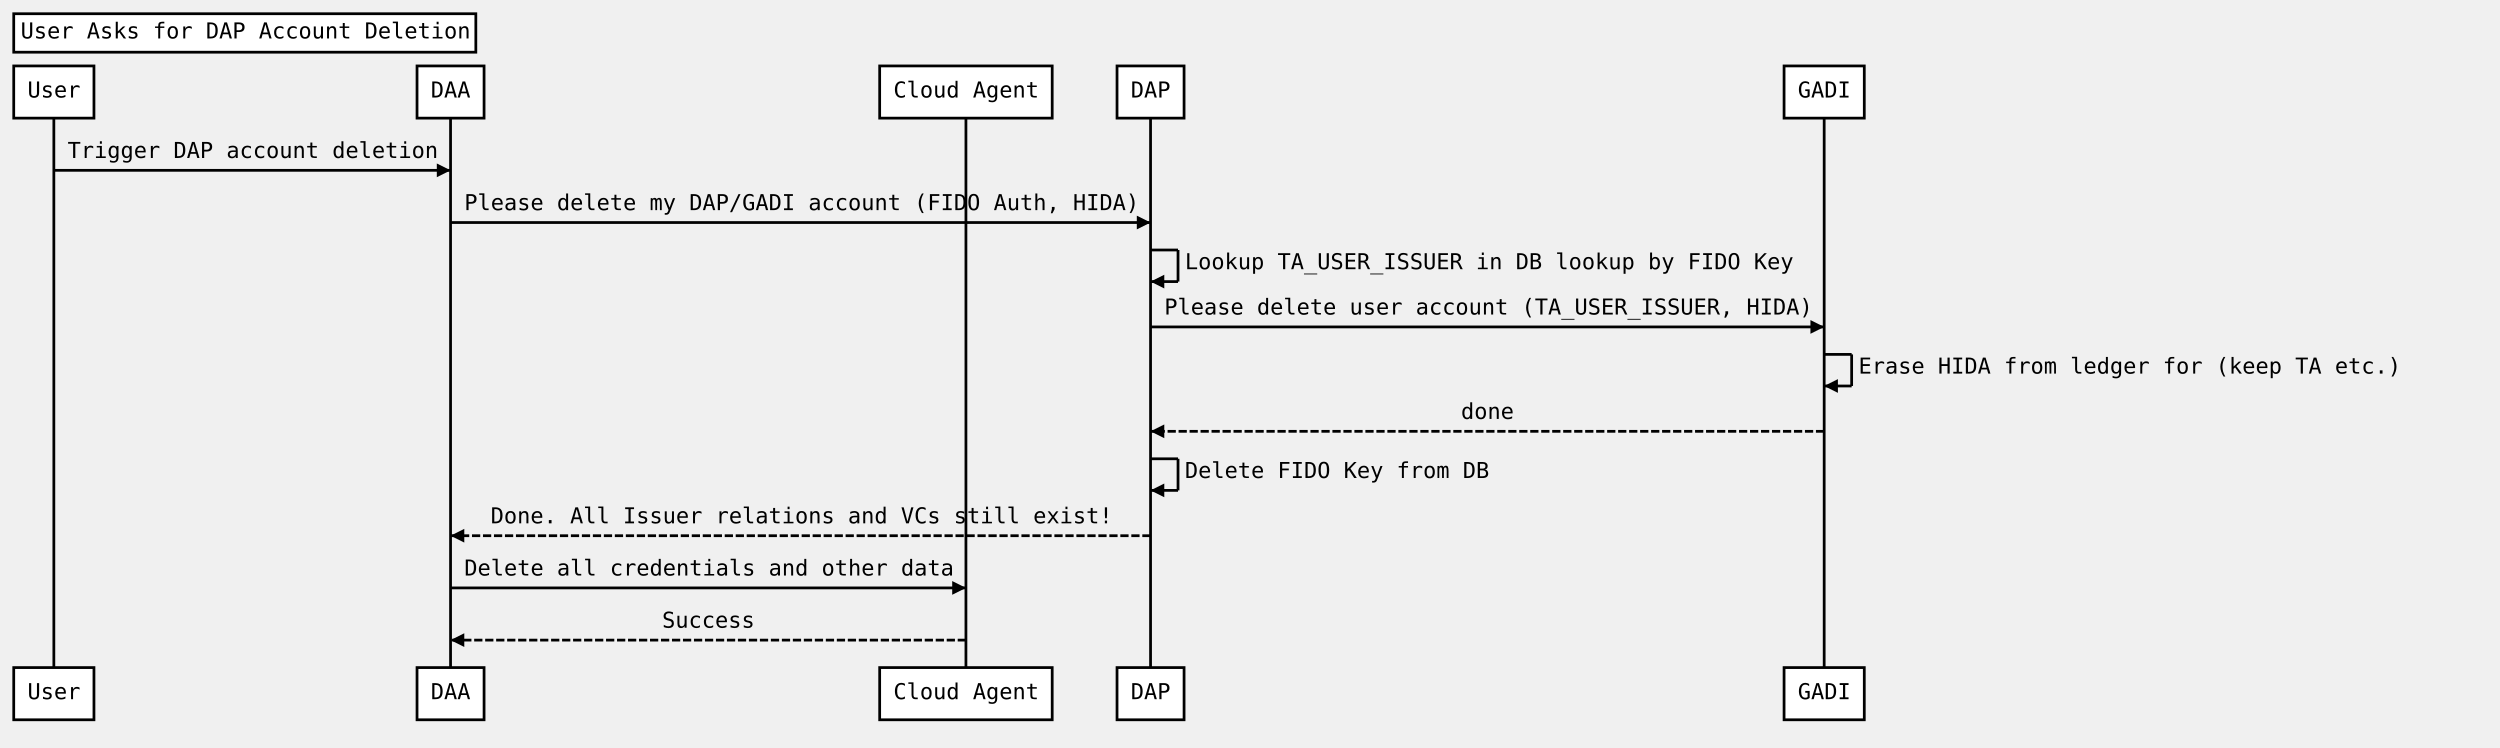
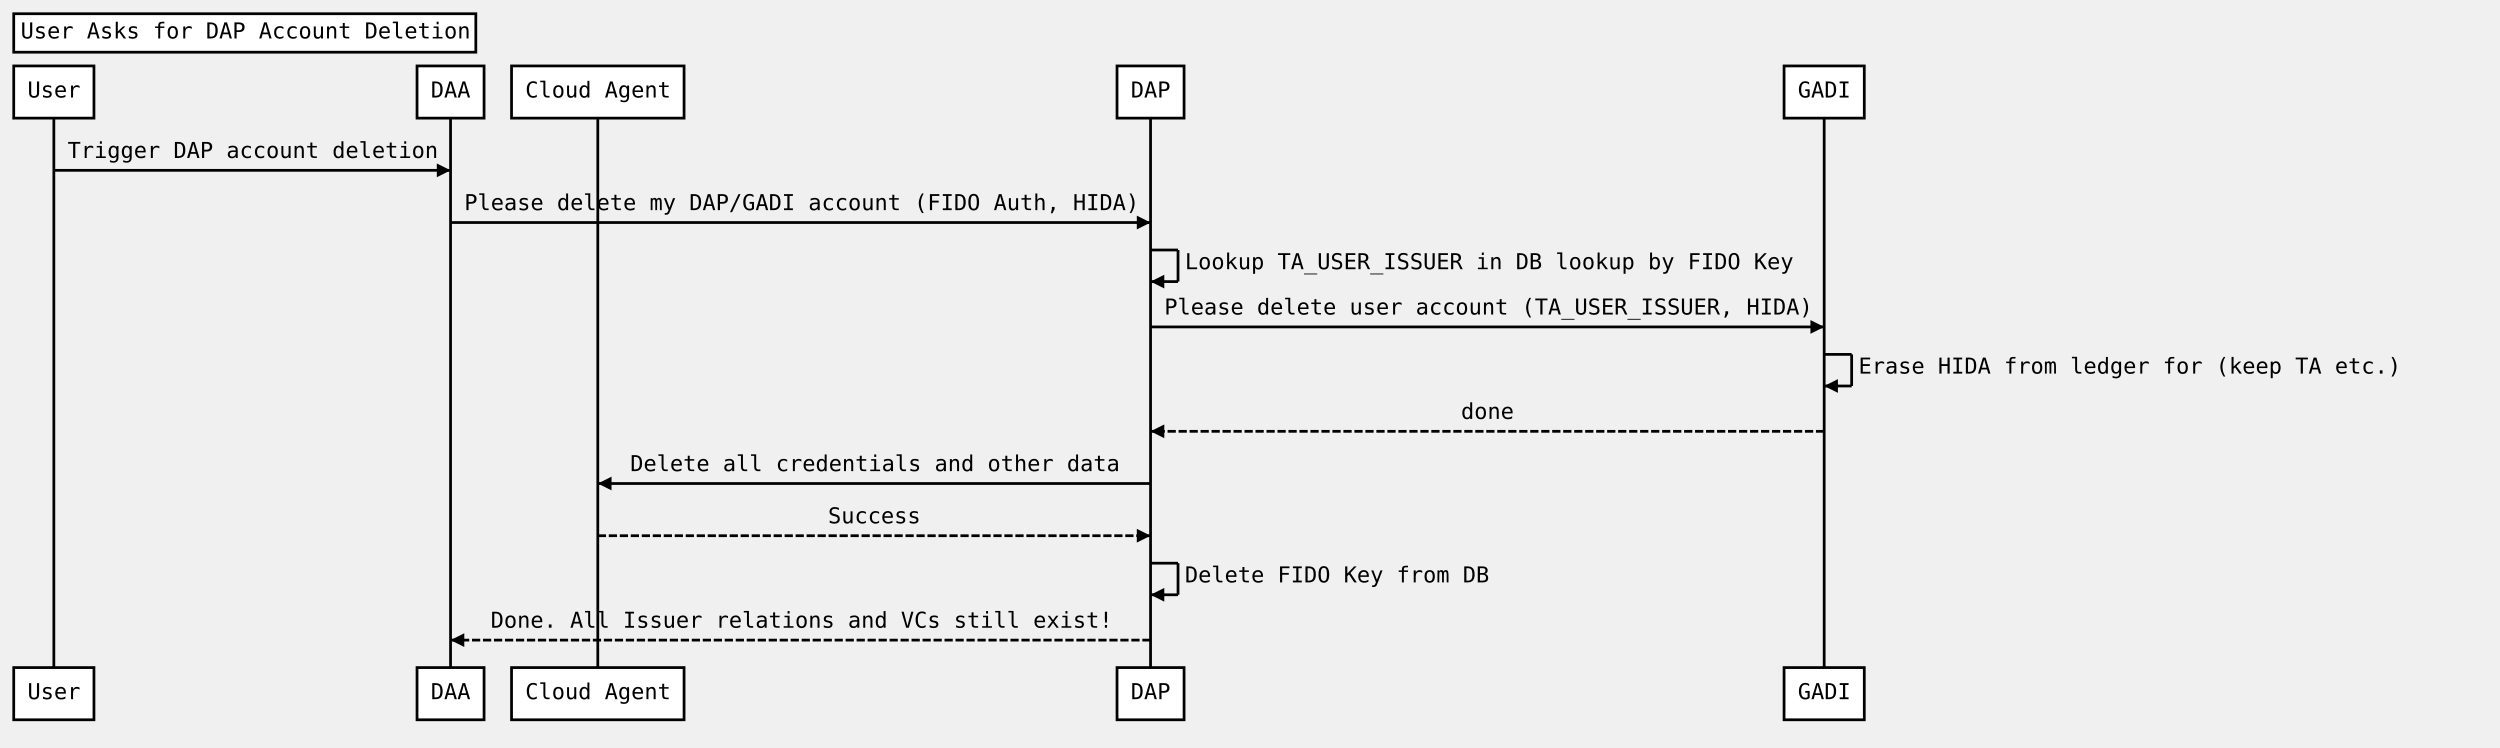
<svg xmlns="http://www.w3.org/2000/svg" width="1820" height="544">
  <source>Title: User Asks for DAP Account Deletion
Participant User
Participant DAA
Participant Cloud Agent
Participant DAP
Participant GADI

User -&gt; DAA: Trigger DAP account deletion
DAA -&gt; DAP: Please delete my DAP/GADI account (FIDO Auth, HIDA)
DAP -&gt; DAP: Lookup TA_USER_ISSUER in DB lookup by FIDO Key
DAP -&gt; GADI: Please delete user account (TA_USER_ISSUER, HIDA)
GADI -&gt; GADI: Erase HIDA from ledger for (keep TA etc.)
GADI --&gt; DAP: done
+ DAP -&gt; Cloud Agent: Delete all credentials and other data
+ Cloud Agent --&gt; DAP: Success
DAP -&gt; DAP: Delete FIDO Key from DB
DAP --&gt; DAA: Done. All Issuer relations and VCs still exist!
- DAA -&gt; Cloud Agent: Delete all credentials and other data
- Cloud Agent --&gt; DAA: Success</source>
+ </source>
  <defs>
    <marker viewBox="0 0 5 5" markerWidth="5" markerHeight="5" orient="auto" refX="5" refY="2.5" id="markerArrowBlock">
      <path d="M 0 0 L 5 2.5 L 0 5 z" />
    </marker>
    <marker viewBox="0 0 9.6 16" markerWidth="4" markerHeight="16" orient="auto" refX="9.6" refY="8" id="markerArrowOpen">
      <path d="M 9.6,8 1.92,16 0,13.7 5.76,8 0,2.286 1.92,0 9.6,8 z" />
    </marker>
  </defs>
  <g class="title">
    <rect x="10" y="10" width="336.4" height="28" style="stroke-width: 2px;" stroke="#000000" fill="#ffffff" />
    <text x="15" y="28" style="font-size: 16px; font-family: Andale Mono, monospace;">
      <tspan x="15">User Asks for DAP Account Deletion</tspan>
    </text>
  </g>
  <g class="actor">
    <rect x="10" y="48" width="58.4" height="38" style="stroke-width: 2px;" stroke="#000000" fill="#ffffff" />
    <text x="20" y="71" style="font-size: 16px; font-family: Andale Mono, monospace;">
      <tspan x="20">User</tspan>
    </text>
  </g>
  <g class="actor">
    <rect x="10" y="486" width="58.4" height="38" style="stroke-width: 2px;" stroke="#000000" fill="#ffffff" />
    <text x="20" y="509" style="font-size: 16px; font-family: Andale Mono, monospace;">
      <tspan x="20">User</tspan>
    </text>
  </g>
  <line x1="39.2" x2="39.2" y1="86" y2="486" style="stroke-width: 2px;" stroke="#000000" fill="none" />
  <g class="actor">
    <rect x="303.6" y="48" width="48.8" height="38" style="stroke-width: 2px;" stroke="#000000" fill="#ffffff" />
    <text x="313.6" y="71" style="font-size: 16px; font-family: Andale Mono, monospace;">
      <tspan x="313.6">DAA</tspan>
    </text>
  </g>
  <g class="actor">
    <rect x="303.6" y="486" width="48.8" height="38" style="stroke-width: 2px;" stroke="#000000" fill="#ffffff" />
    <text x="313.6" y="509" style="font-size: 16px; font-family: Andale Mono, monospace;">
      <tspan x="313.6">DAA</tspan>
    </text>
  </g>
  <line x1="328" x2="328" y1="86" y2="486" style="stroke-width: 2px;" stroke="#000000" fill="none" />
  <g class="actor">
-     <rect x="640.4" y="48" width="125.6" height="38" style="stroke-width: 2px;" stroke="#000000" fill="#ffffff" />
-     <text x="650.4" y="71" style="font-size: 16px; font-family: Andale Mono, monospace;">
-       <tspan x="650.4">Cloud Agent</tspan>
+     <rect x="372.4" y="48" width="125.6" height="38" style="stroke-width: 2px;" stroke="#000000" fill="#ffffff" />
+     <text x="382.4" y="71" style="font-size: 16px; font-family: Andale Mono, monospace;">
+       <tspan x="382.4">Cloud Agent</tspan>
    </text>
  </g>
  <g class="actor">
-     <rect x="640.4" y="486" width="125.6" height="38" style="stroke-width: 2px;" stroke="#000000" fill="#ffffff" />
-     <text x="650.4" y="509" style="font-size: 16px; font-family: Andale Mono, monospace;">
-       <tspan x="650.4">Cloud Agent</tspan>
+     <rect x="372.4" y="486" width="125.6" height="38" style="stroke-width: 2px;" stroke="#000000" fill="#ffffff" />
+     <text x="382.4" y="509" style="font-size: 16px; font-family: Andale Mono, monospace;">
+       <tspan x="382.4">Cloud Agent</tspan>
    </text>
  </g>
-   <line x1="703.2" x2="703.2" y1="86" y2="486" style="stroke-width: 2px;" stroke="#000000" fill="none" />
+   <line x1="435.2" x2="435.2" y1="86" y2="486" style="stroke-width: 2px;" stroke="#000000" fill="none" />
  <g class="actor">
    <rect x="813.2" y="48" width="48.8" height="38" style="stroke-width: 2px;" stroke="#000000" fill="#ffffff" />
    <text x="823.2" y="71" style="font-size: 16px; font-family: Andale Mono, monospace;">
      <tspan x="823.2">DAP</tspan>
    </text>
  </g>
  <g class="actor">
    <rect x="813.2" y="486" width="48.8" height="38" style="stroke-width: 2px;" stroke="#000000" fill="#ffffff" />
    <text x="823.2" y="509" style="font-size: 16px; font-family: Andale Mono, monospace;">
      <tspan x="823.2">DAP</tspan>
    </text>
  </g>
  <line x1="837.6" x2="837.6" y1="86" y2="486" style="stroke-width: 2px;" stroke="#000000" fill="none" />
  <g class="actor">
    <rect x="1298.8" y="48" width="58.4" height="38" style="stroke-width: 2px;" stroke="#000000" fill="#ffffff" />
    <text x="1308.8" y="71" style="font-size: 16px; font-family: Andale Mono, monospace;">
      <tspan x="1308.8">GADI</tspan>
    </text>
  </g>
  <g class="actor">
    <rect x="1298.8" y="486" width="58.4" height="38" style="stroke-width: 2px;" stroke="#000000" fill="#ffffff" />
    <text x="1308.8" y="509" style="font-size: 16px; font-family: Andale Mono, monospace;">
      <tspan x="1308.8">GADI</tspan>
    </text>
  </g>
  <line x1="1328" x2="1328" y1="86" y2="486" style="stroke-width: 2px;" stroke="#000000" fill="none" />
  <g class="signal">
    <text x="49.2" y="115" style="font-size: 16px; font-family: Andale Mono, monospace;">
      <tspan x="49.2">Trigger DAP account deletion</tspan>
    </text>
    <line x1="39.2" x2="328" y1="124" y2="124" style="stroke-width: 2px; marker-end: url(&quot;#markerArrowBlock&quot;);" stroke="#000000" fill="none" />
  </g>
  <g class="signal">
    <text x="338" y="153" style="font-size: 16px; font-family: Andale Mono, monospace;">
      <tspan x="338">Please delete my DAP/GADI account (FIDO Auth, HIDA)</tspan>
    </text>
    <line x1="328" x2="837.6" y1="162" y2="162" style="stroke-width: 2px; marker-end: url(&quot;#markerArrowBlock&quot;);" stroke="#000000" fill="none" />
  </g>
  <g class="signal">
    <text x="862.6" y="196" style="font-size: 16px; font-family: Andale Mono, monospace;">
      <tspan x="862.6">Lookup TA_USER_ISSUER in DB lookup by FIDO Key</tspan>
    </text>
    <line x1="837.6" x2="857.6" y1="182" y2="182" style="stroke-width: 2px;" stroke="#000000" fill="none" />
    <line x1="857.6" x2="857.6" y1="182" y2="205" style="stroke-width: 2px;" stroke="#000000" fill="none" />
    <line x1="857.6" x2="837.6" y1="205" y2="205" style="stroke-width: 2px; marker-end: url(&quot;#markerArrowBlock&quot;);" stroke="#000000" fill="none" />
  </g>
  <g class="signal">
    <text x="847.6" y="229" style="font-size: 16px; font-family: Andale Mono, monospace;">
      <tspan x="847.6">Please delete user account (TA_USER_ISSUER, HIDA)</tspan>
    </text>
    <line x1="837.6" x2="1328" y1="238" y2="238" style="stroke-width: 2px; marker-end: url(&quot;#markerArrowBlock&quot;);" stroke="#000000" fill="none" />
  </g>
  <g class="signal">
    <text x="1353" y="272" style="font-size: 16px; font-family: Andale Mono, monospace;">
      <tspan x="1353">Erase HIDA from ledger for (keep TA etc.)</tspan>
    </text>
    <line x1="1328" x2="1348" y1="258" y2="258" style="stroke-width: 2px;" stroke="#000000" fill="none" />
    <line x1="1348" x2="1348" y1="258" y2="281" style="stroke-width: 2px;" stroke="#000000" fill="none" />
    <line x1="1348" x2="1328" y1="281" y2="281" style="stroke-width: 2px; marker-end: url(&quot;#markerArrowBlock&quot;);" stroke="#000000" fill="none" />
  </g>
  <g class="signal">
    <text x="1063.6" y="305" style="font-size: 16px; font-family: Andale Mono, monospace;">
      <tspan x="1063.6">done</tspan>
    </text>
    <line x1="1328" x2="837.6" y1="314" y2="314" style="stroke-width: 2px; stroke-dasharray: 6px, 2px; marker-end: url(&quot;#markerArrowBlock&quot;);" stroke="#000000" fill="none" />
  </g>
  <g class="signal">
-     <text x="862.6" y="348" style="font-size: 16px; font-family: Andale Mono, monospace;">
+     <text x="458.8" y="343" style="font-size: 16px; font-family: Andale Mono, monospace;">
+       <tspan x="458.8">Delete all credentials and other data</tspan>
+     </text>
+     <line x1="837.6" x2="435.2" y1="352" y2="352" style="stroke-width: 2px; marker-end: url(&quot;#markerArrowBlock&quot;);" stroke="#000000" fill="none" />
+   </g>
+   <g class="signal">
+     <text x="602.8" y="381" style="font-size: 16px; font-family: Andale Mono, monospace;">
+       <tspan x="602.8">Success</tspan>
+     </text>
+     <line x1="435.2" x2="837.6" y1="390" y2="390" style="stroke-width: 2px; stroke-dasharray: 6px, 2px; marker-end: url(&quot;#markerArrowBlock&quot;);" stroke="#000000" fill="none" />
+   </g>
+   <g class="signal">
+     <text x="862.6" y="424" style="font-size: 16px; font-family: Andale Mono, monospace;">
      <tspan x="862.6">Delete FIDO Key from DB</tspan>
    </text>
-     <line x1="837.6" x2="857.6" y1="334" y2="334" style="stroke-width: 2px;" stroke="#000000" fill="none" />
-     <line x1="857.6" x2="857.6" y1="334" y2="357" style="stroke-width: 2px;" stroke="#000000" fill="none" />
-     <line x1="857.6" x2="837.6" y1="357" y2="357" style="stroke-width: 2px; marker-end: url(&quot;#markerArrowBlock&quot;);" stroke="#000000" fill="none" />
+     <line x1="837.6" x2="857.6" y1="410" y2="410" style="stroke-width: 2px;" stroke="#000000" fill="none" />
+     <line x1="857.6" x2="857.6" y1="410" y2="433" style="stroke-width: 2px;" stroke="#000000" fill="none" />
+     <line x1="857.6" x2="837.6" y1="433" y2="433" style="stroke-width: 2px; marker-end: url(&quot;#markerArrowBlock&quot;);" stroke="#000000" fill="none" />
  </g>
  <g class="signal">
-     <text x="357.2" y="381" style="font-size: 16px; font-family: Andale Mono, monospace;">
+     <text x="357.2" y="457" style="font-size: 16px; font-family: Andale Mono, monospace;">
      <tspan x="357.2">Done. All Issuer relations and VCs still exist!</tspan>
    </text>
-     <line x1="837.6" x2="328" y1="390" y2="390" style="stroke-width: 2px; stroke-dasharray: 6px, 2px; marker-end: url(&quot;#markerArrowBlock&quot;);" stroke="#000000" fill="none" />
-   </g>
-   <g class="signal">
-     <text x="338" y="419" style="font-size: 16px; font-family: Andale Mono, monospace;">
-       <tspan x="338">Delete all credentials and other data</tspan>
-     </text>
-     <line x1="328" x2="703.2" y1="428" y2="428" style="stroke-width: 2px; marker-end: url(&quot;#markerArrowBlock&quot;);" stroke="#000000" fill="none" />
-   </g>
-   <g class="signal">
-     <text x="482" y="457" style="font-size: 16px; font-family: Andale Mono, monospace;">
-       <tspan x="482">Success</tspan>
-     </text>
-     <line x1="703.2" x2="328" y1="466" y2="466" style="stroke-width: 2px; stroke-dasharray: 6px, 2px; marker-end: url(&quot;#markerArrowBlock&quot;);" stroke="#000000" fill="none" />
+     <line x1="837.6" x2="328" y1="466" y2="466" style="stroke-width: 2px; stroke-dasharray: 6px, 2px; marker-end: url(&quot;#markerArrowBlock&quot;);" stroke="#000000" fill="none" />
  </g>
</svg>
